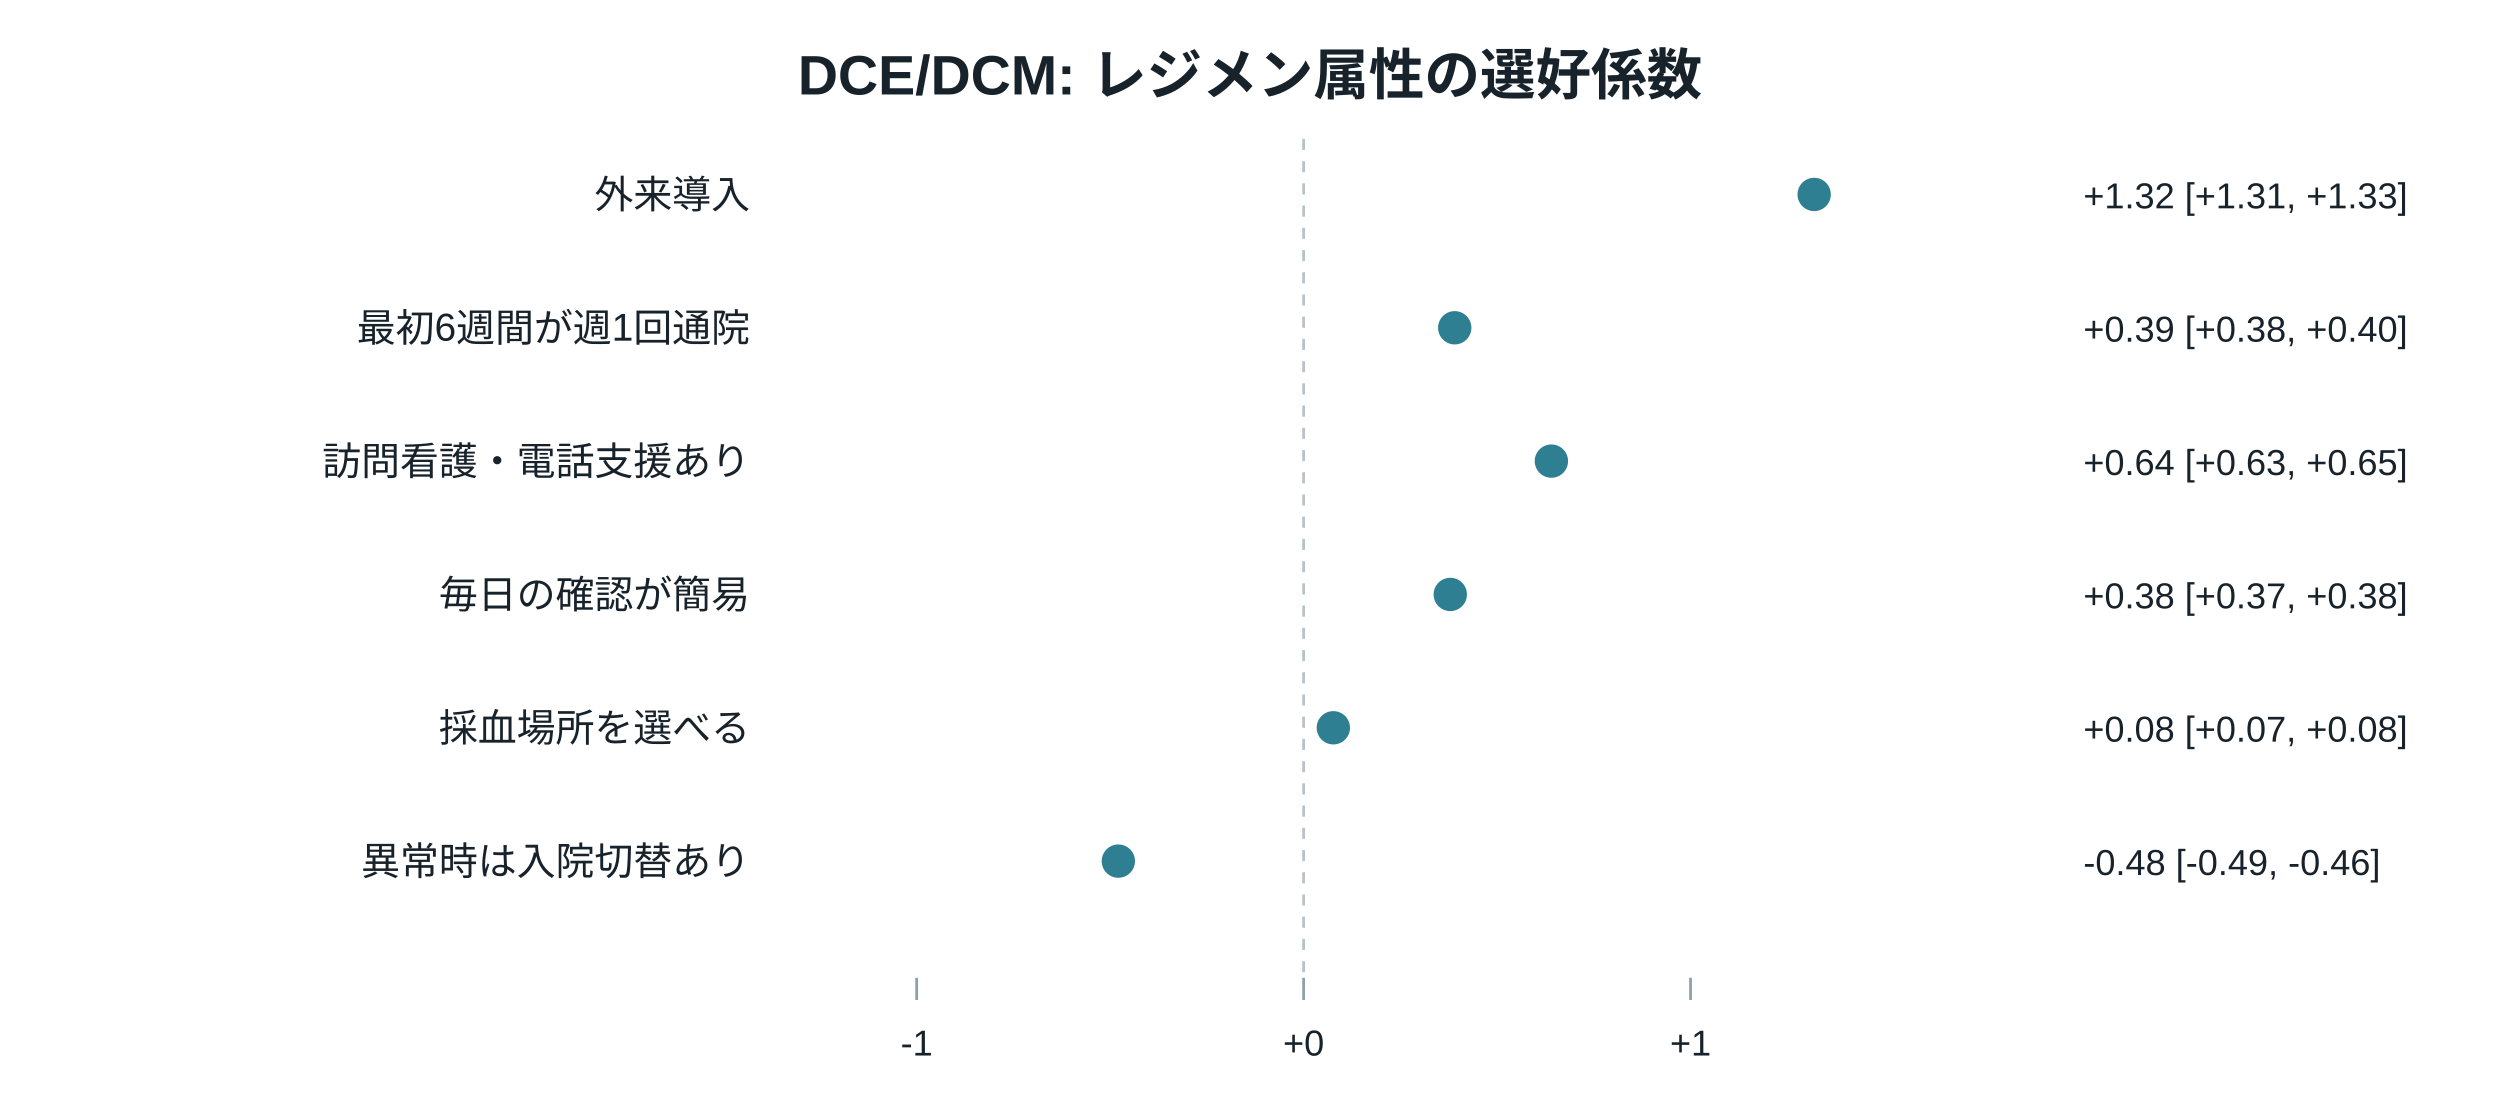
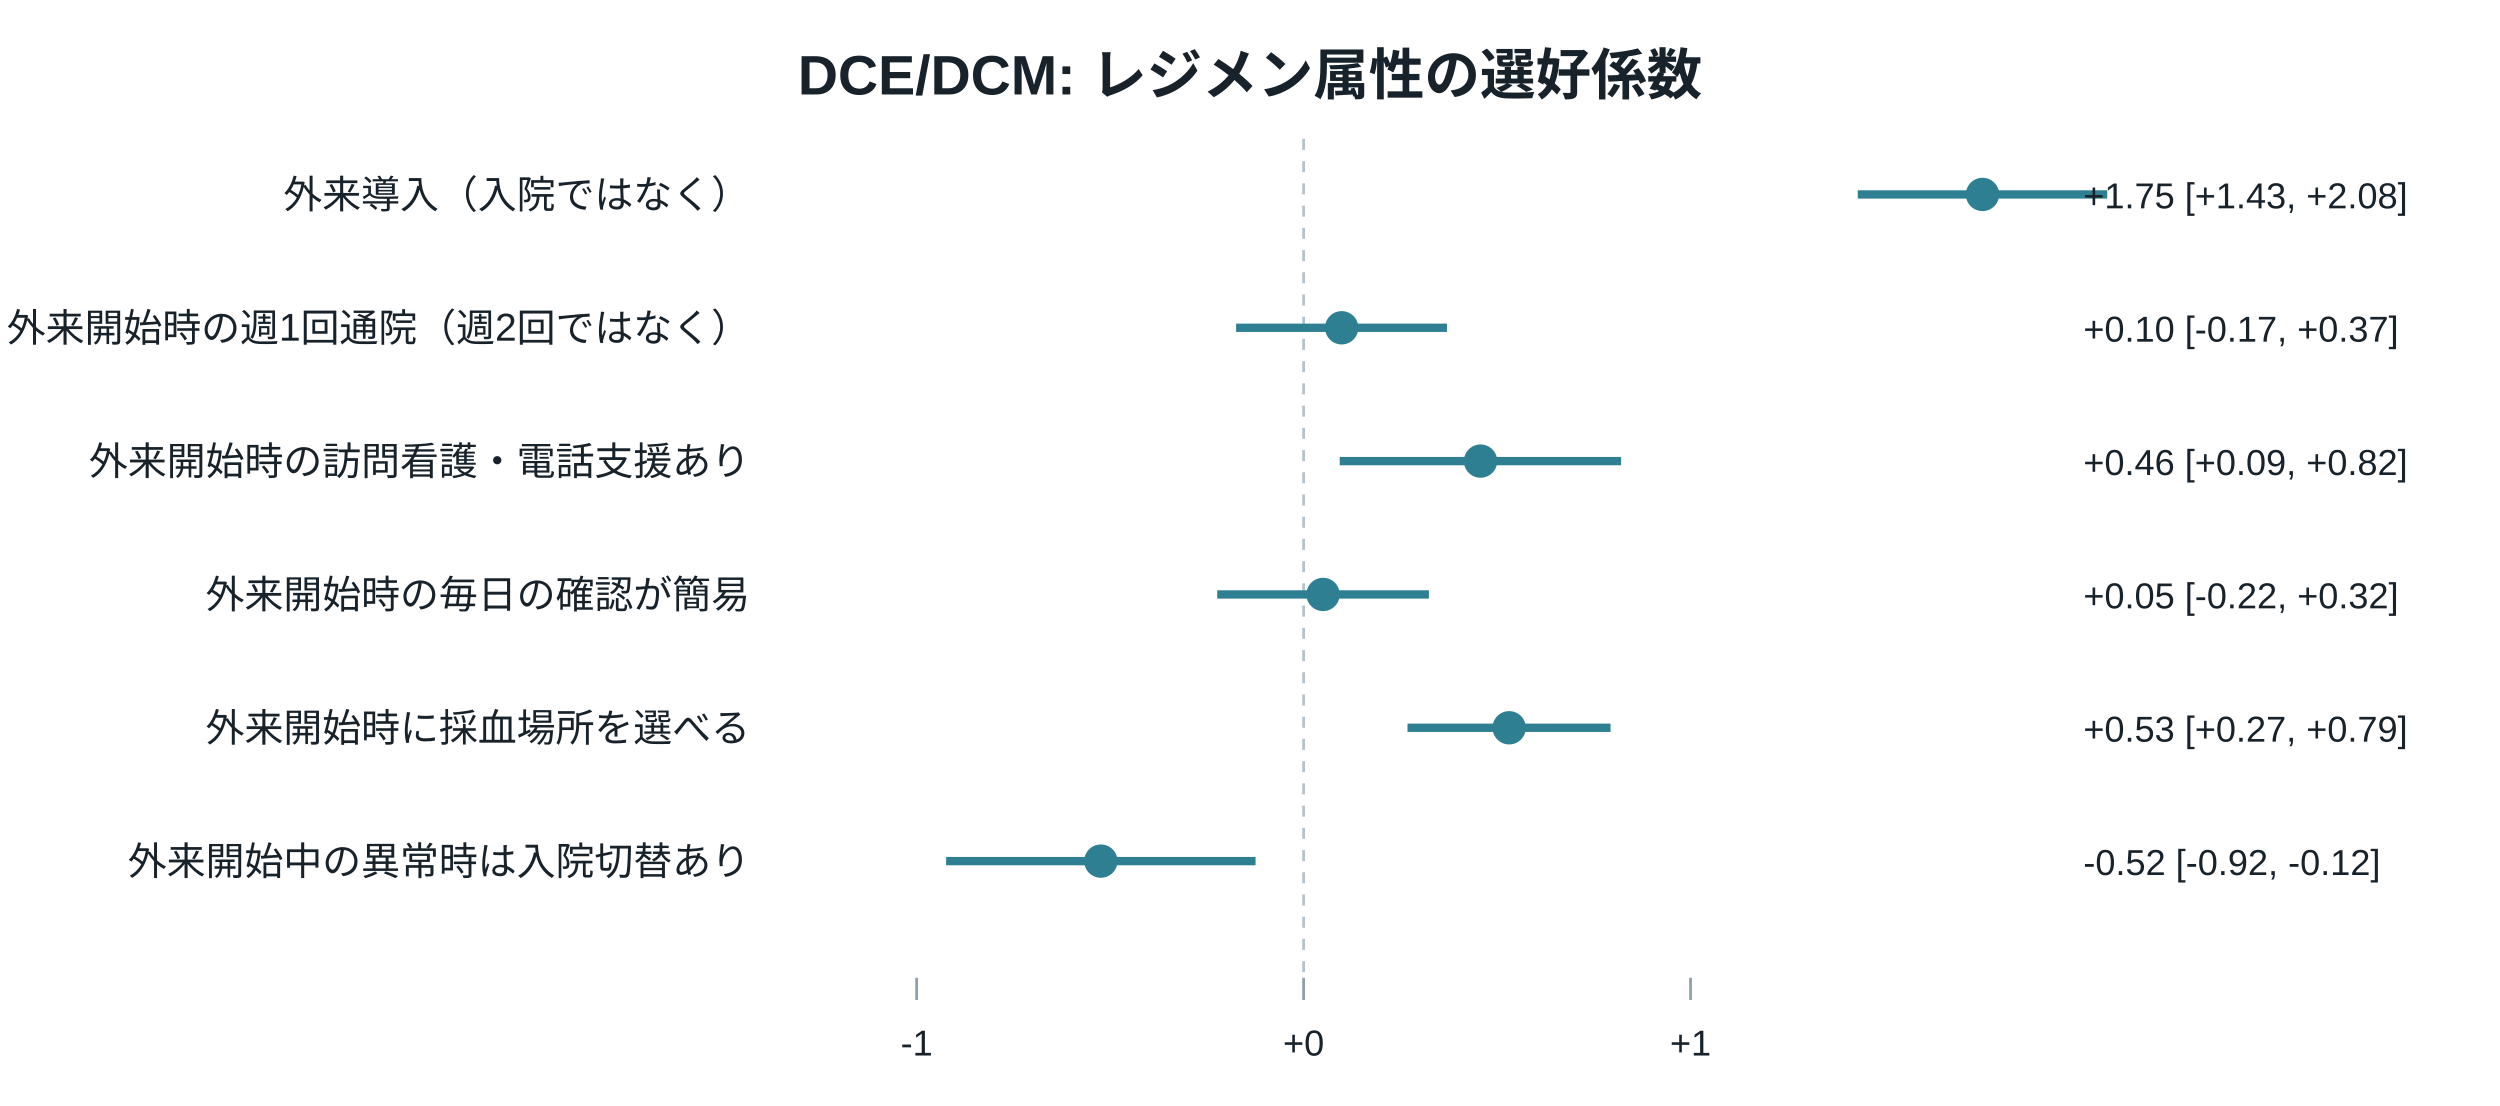
<svg xmlns="http://www.w3.org/2000/svg" width="900" height="398" viewBox="0 0 900 398">
  <style>text{font-family:-apple-system,BlinkMacSystemFont,"Noto Sans JP",Arial,sans-serif;fill:#17222b}.title{font-size:20px;font-weight:700}.lab{font-size:14px}.axis{stroke:#8fa0aa}.ci{stroke:#2f7f92;stroke-width:3}.dot{fill:#2f7f92}.zero{stroke:#b7c3cb;stroke-dasharray:4 4}.num{font-size:13px}</style>
  <text x="450.0" y="34" text-anchor="middle" class="title">DCE/DCM: レジメン属性の選好係数</text>
  <line x1="469.3" y1="50" x2="469.3" y2="350" class="zero" />
  <line x1="330.0" y1="352" x2="330.0" y2="360" class="axis" />
  <text x="330.0" y="380" text-anchor="middle" class="num">-1</text>
  <line x1="469.3" y1="352" x2="469.3" y2="360" class="axis" />
  <text x="469.3" y="380" text-anchor="middle" class="num">+0</text>
  <line x1="608.6" y1="352" x2="608.6" y2="360" class="axis" />
  <text x="608.6" y="380" text-anchor="middle" class="num">+1</text>
-   <text x="270" y="75" text-anchor="end" class="lab">外来導入</text>
-   <line x1="652.2" y1="70" x2="654.0" y2="70" class="ci" />
-   <circle cx="653.1" cy="70" r="6" class="dot" />
-   <text x="750" y="75" class="num">+1.32 [+1.31, +1.33]</text>
-   <text x="270" y="123" text-anchor="end" class="lab">最初6週間が週1回通院</text>
-   <line x1="522.0" y1="118" x2="525.4" y2="118" class="ci" />
-   <circle cx="523.7" cy="118" r="6" class="dot" />
-   <text x="750" y="123" class="num">+0.39 [+0.38, +0.40]</text>
-   <text x="270" y="171" text-anchor="end" class="lab">訪問看護・電話支援あり</text>
-   <line x1="557.0" y1="166" x2="560.1" y2="166" class="ci" />
-   <circle cx="558.5" cy="166" r="6" class="dot" />
-   <text x="750" y="171" class="num">+0.64 [+0.63, +0.65]</text>
-   <text x="270" y="219" text-anchor="end" class="lab">毎日の確認が簡易</text>
-   <line x1="521.4" y1="214" x2="522.7" y2="214" class="ci" />
-   <circle cx="522.1" cy="214" r="6" class="dot" />
-   <text x="750" y="219" class="num">+0.38 [+0.37, +0.38]</text>
-   <text x="270" y="267" text-anchor="end" class="lab">採血場所を選べる</text>
-   <line x1="478.9" y1="262" x2="481.1" y2="262" class="ci" />
-   <circle cx="480.0" cy="262" r="6" class="dot" />
-   <text x="750" y="267" class="num">+0.08 [+0.07, +0.08]</text>
-   <text x="270" y="315" text-anchor="end" class="lab">異常時は入院切替あり</text>
-   <line x1="400.6" y1="310" x2="404.6" y2="310" class="ci" />
-   <circle cx="402.6" cy="310" r="6" class="dot" />
-   <text x="750" y="315" class="num">-0.48 [-0.49, -0.46]</text>
+   <text x="270" y="75" text-anchor="end" class="lab">外来導入（入院ではなく）</text>
+   <line x1="668.8" y1="70" x2="758.6" y2="70" class="ci" />
+   <circle cx="713.7" cy="70" r="6" class="dot" />
+   <text x="750" y="75" class="num">+1.75 [+1.43, +2.08]</text>
+   <text x="270" y="123" text-anchor="end" class="lab">外来開始時の週1回通院（週2回ではなく）</text>
+   <line x1="445.0" y1="118" x2="520.9" y2="118" class="ci" />
+   <circle cx="483.0" cy="118" r="6" class="dot" />
+   <text x="750" y="123" class="num">+0.10 [-0.17, +0.37]</text>
+   <text x="270" y="171" text-anchor="end" class="lab">外来開始時の訪問看護・電話支援あり</text>
+   <line x1="482.3" y1="166" x2="583.6" y2="166" class="ci" />
+   <circle cx="533.0" cy="166" r="6" class="dot" />
+   <text x="750" y="171" class="num">+0.46 [+0.09, +0.82]</text>
+   <text x="270" y="219" text-anchor="end" class="lab">外来開始時の毎日の確認が簡易</text>
+   <line x1="438.2" y1="214" x2="514.4" y2="214" class="ci" />
+   <circle cx="476.3" cy="214" r="6" class="dot" />
+   <text x="750" y="219" class="num">+0.05 [-0.22, +0.32]</text>
+   <text x="270" y="267" text-anchor="end" class="lab">外来開始時に採血場所を選べる</text>
+   <line x1="506.7" y1="262" x2="579.8" y2="262" class="ci" />
+   <circle cx="543.3" cy="262" r="6" class="dot" />
+   <text x="750" y="267" class="num">+0.53 [+0.27, +0.79]</text>
+   <text x="270" y="315" text-anchor="end" class="lab">外来開始中の異常時は入院切替あり</text>
+   <line x1="340.6" y1="310" x2="452.0" y2="310" class="ci" />
+   <circle cx="396.3" cy="310" r="6" class="dot" />
+   <text x="750" y="315" class="num">-0.52 [-0.92, -0.12]</text>
</svg>
